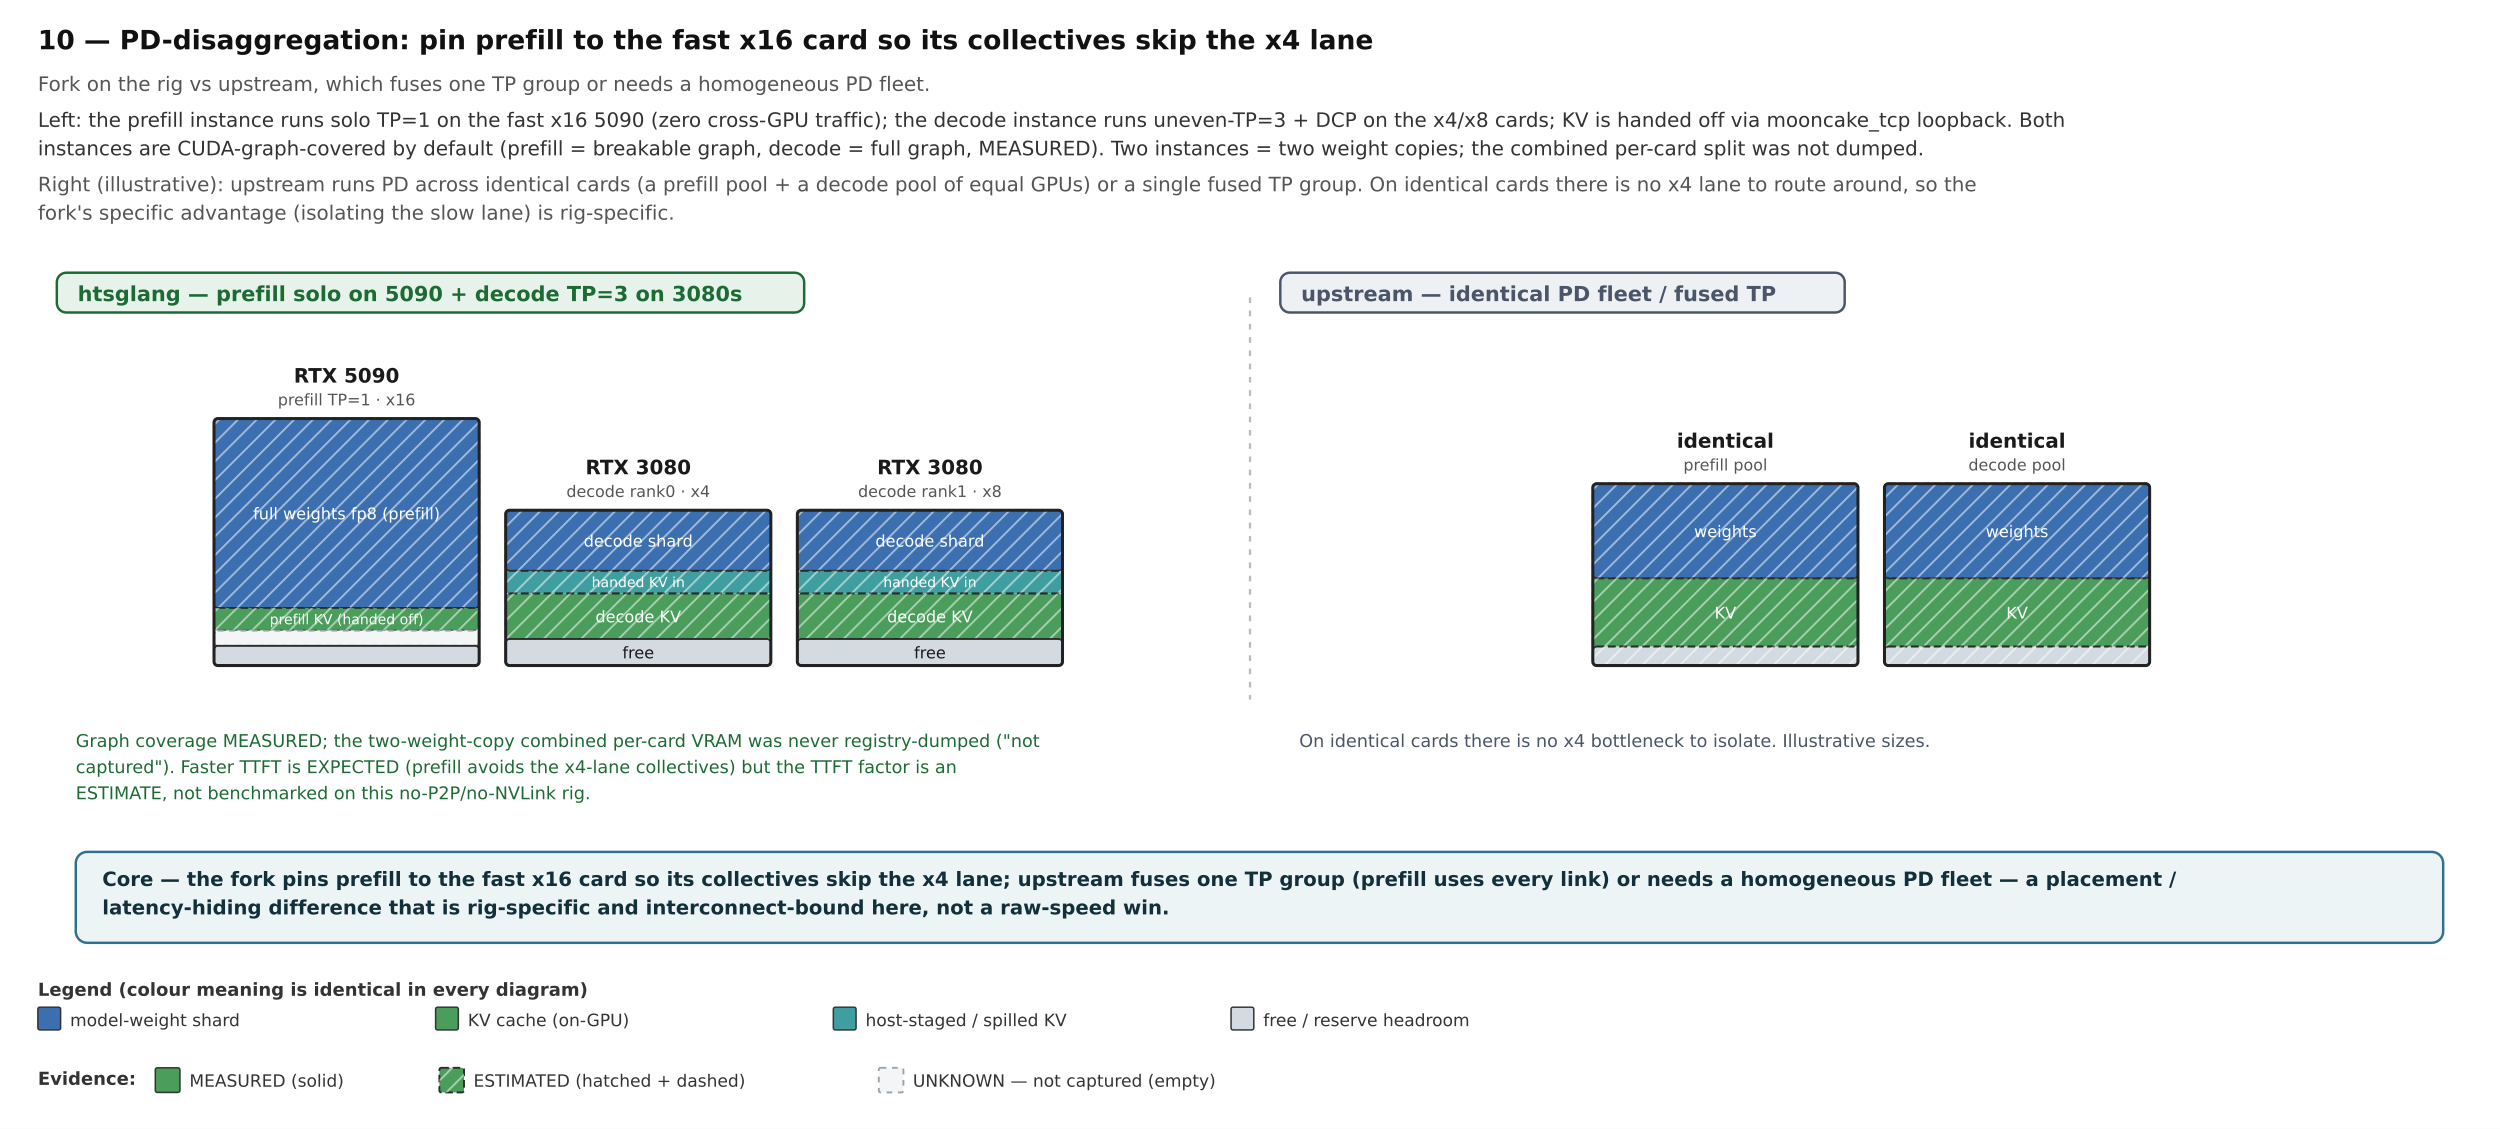
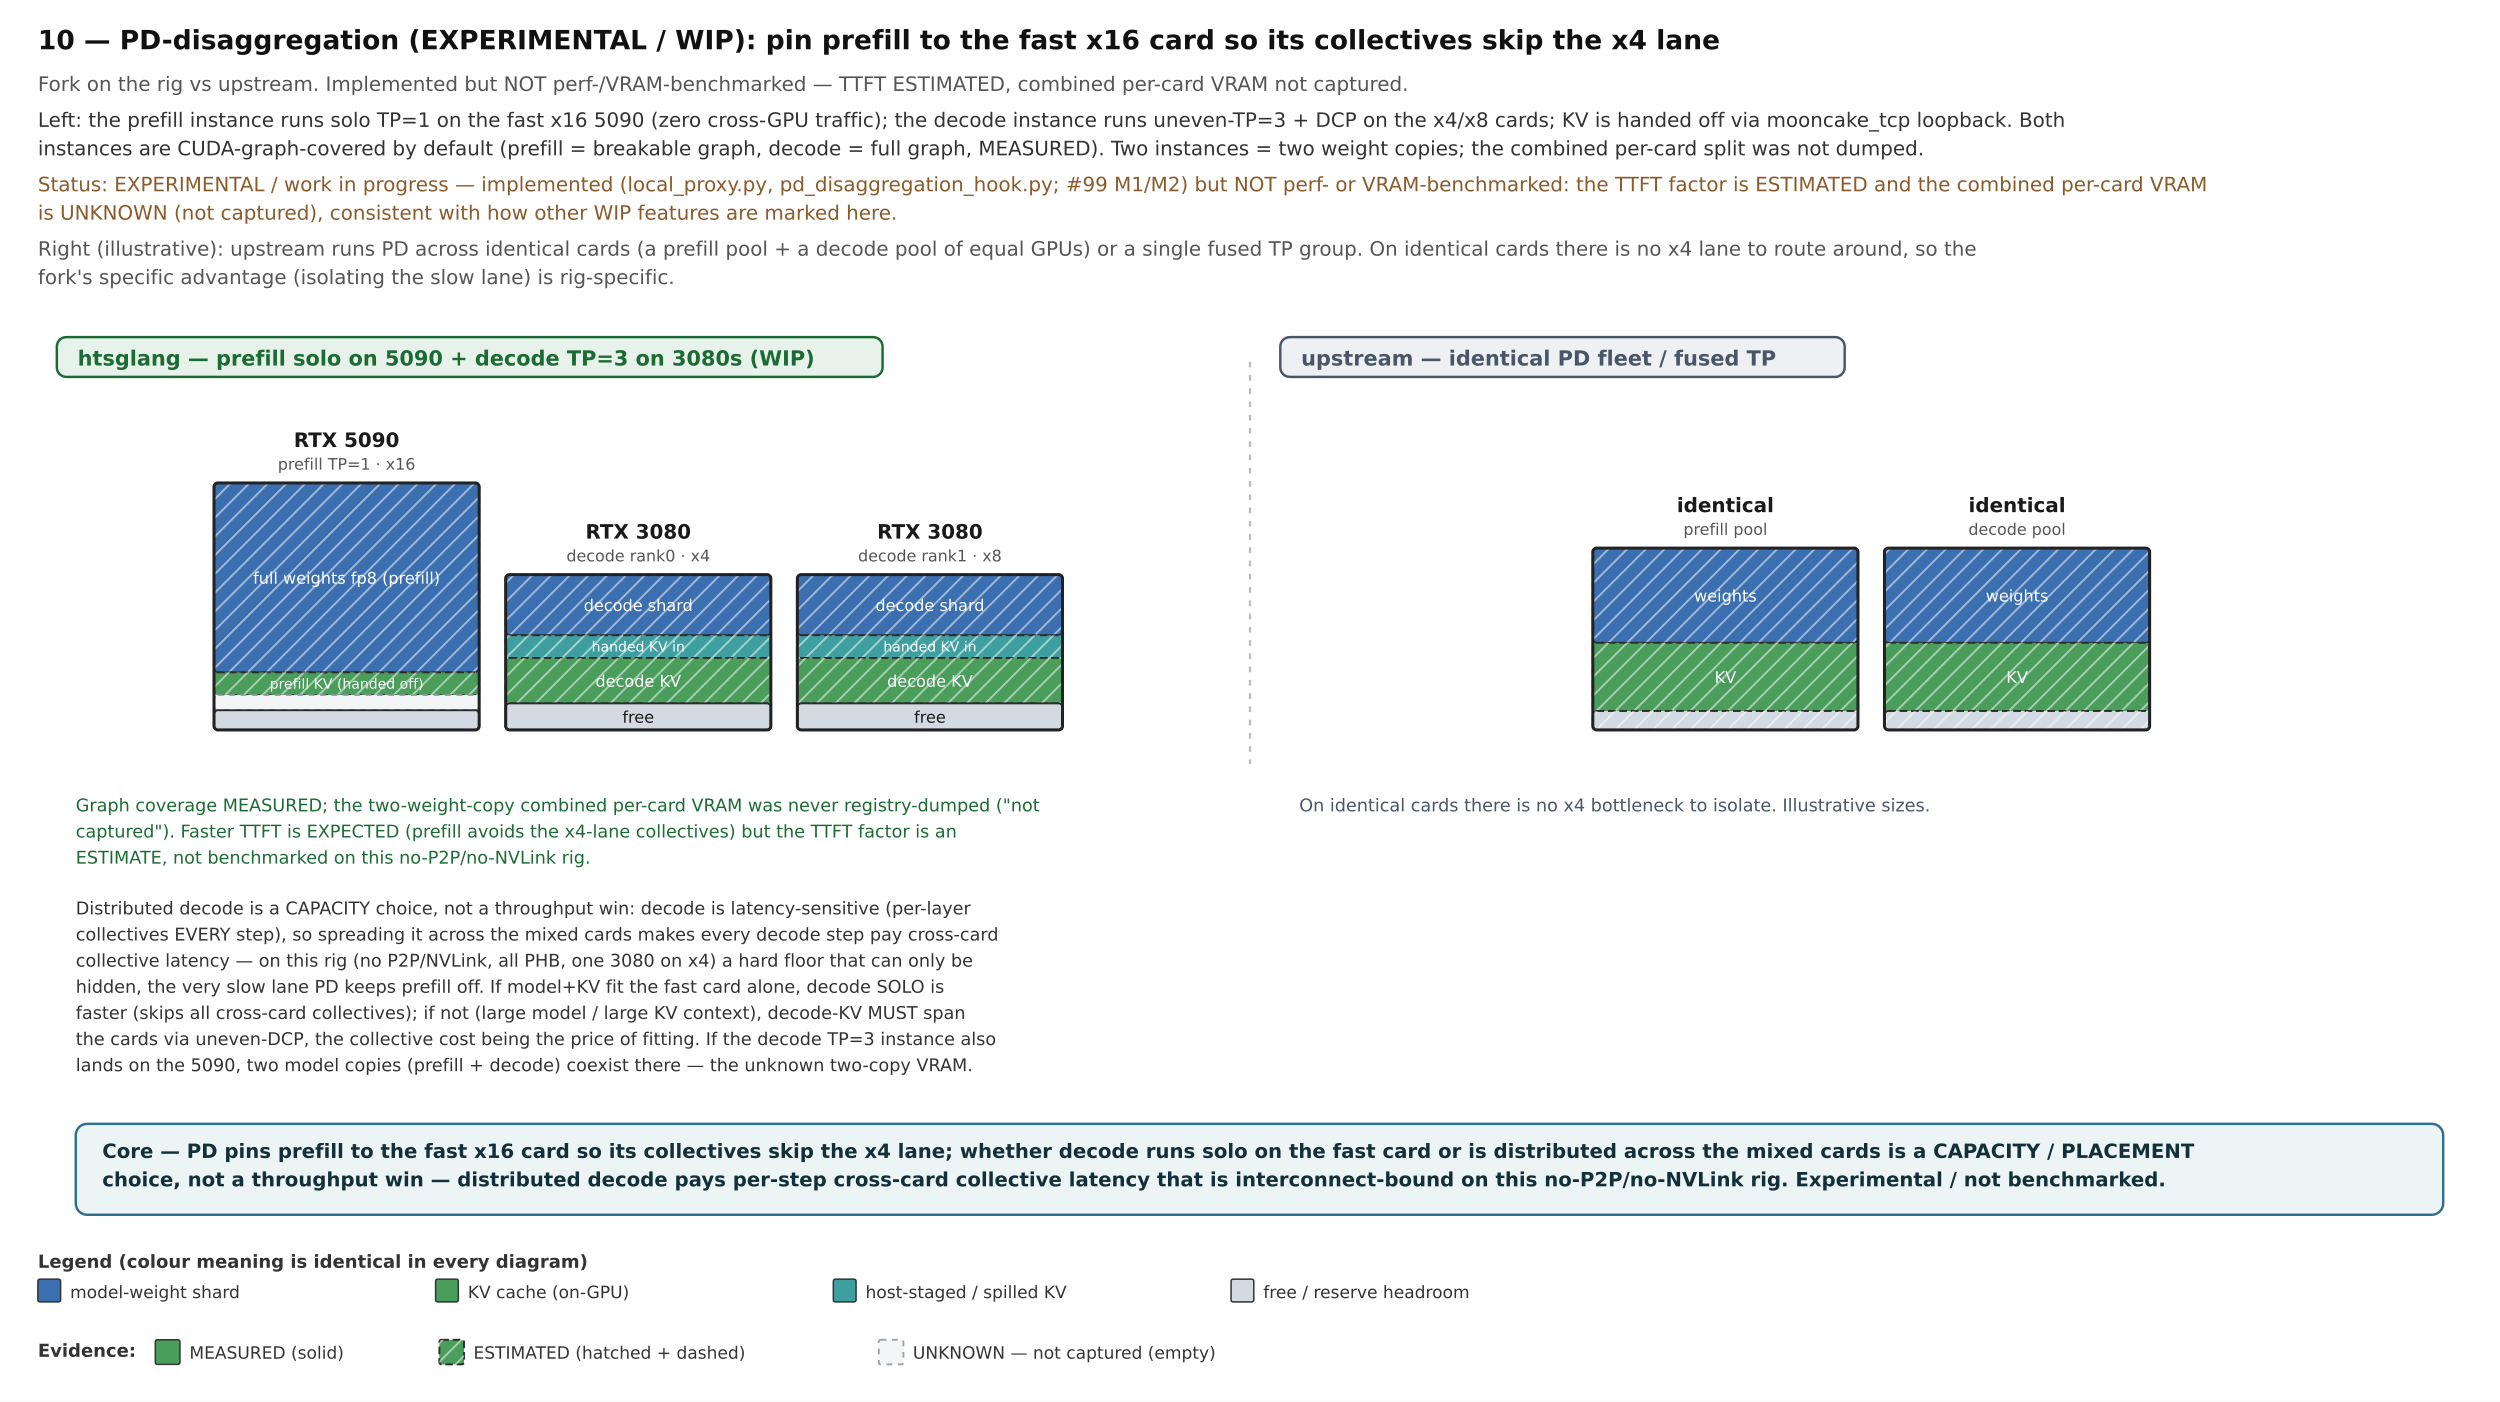
- <svg xmlns="http://www.w3.org/2000/svg" viewBox="0 0 1320 596" width="1320" height="596" font-family="sans-serif">
+ <svg xmlns="http://www.w3.org/2000/svg" viewBox="0 0 1320 740" width="1320" height="740" font-family="sans-serif">
  <defs>
    <pattern id="hatch" patternUnits="userSpaceOnUse" width="7" height="7" patternTransform="rotate(45)">
      <line x1="0" y1="0" x2="0" y2="7" stroke="#ffffff" stroke-width="2" stroke-opacity="0.5" />
    </pattern>
    <marker id="arr" markerWidth="9" markerHeight="9" refX="6.5" refY="3" orient="auto" markerUnits="userSpaceOnUse">
      <path d="M0,0 L7,3 L0,6 Z" fill="#333" />
    </marker>
    <marker id="arrP" markerWidth="9" markerHeight="9" refX="6.5" refY="3" orient="auto" markerUnits="userSpaceOnUse">
      <path d="M0,0 L7,3 L0,6 Z" fill="#8a5a2b" />
    </marker>
    <marker id="arrG" markerWidth="9" markerHeight="9" refX="6.5" refY="3" orient="auto" markerUnits="userSpaceOnUse">
      <path d="M0,0 L7,3 L0,6 Z" fill="#227a3a" />
    </marker>
    <marker id="arrR" markerWidth="9" markerHeight="9" refX="6.5" refY="3" orient="auto" markerUnits="userSpaceOnUse">
      <path d="M0,0 L7,3 L0,6 Z" fill="#c0504d" />
    </marker>
    <marker id="arrB" markerWidth="9" markerHeight="9" refX="6.5" refY="3" orient="auto" markerUnits="userSpaceOnUse">
      <path d="M0,0 L7,3 L0,6 Z" fill="#3b6fb0" />
    </marker>
    <marker id="arrV" markerWidth="9" markerHeight="9" refX="6.5" refY="3" orient="auto" markerUnits="userSpaceOnUse">
      <path d="M0,0 L7,3 L0,6 Z" fill="#7d5ba6" />
    </marker>
  </defs>
-   <rect x="0.0" y="0.0" width="1320.0" height="596.0" rx="0" fill="#ffffff" stroke="none" stroke-width="0" />
-   <text x="20.0" y="26.0" font-family="DejaVu Sans, Verdana, Arial, sans-serif" font-size="14" font-weight="bold" text-anchor="start" fill="#111">10 — PD-disaggregation: pin prefill to the fast x16 card so its collectives skip the x4 lane</text>
-   <text x="20.0" y="48.0" font-family="DejaVu Sans, Verdana, Arial, sans-serif" font-size="10.5" font-weight="normal" text-anchor="start" fill="#555">Fork on the rig vs upstream, which fuses one TP group or needs a homogeneous PD fleet.</text>
+   <rect x="0.0" y="0.0" width="1320.0" height="740.0" rx="0" fill="#ffffff" stroke="none" stroke-width="0" />
+   <text x="20.0" y="26.0" font-family="DejaVu Sans, Verdana, Arial, sans-serif" font-size="14" font-weight="bold" text-anchor="start" fill="#111">10 — PD-disaggregation (EXPERIMENTAL / WIP): pin prefill to the fast x16 card so its collectives skip the x4 lane</text>
+   <text x="20.0" y="48.0" font-family="DejaVu Sans, Verdana, Arial, sans-serif" font-size="10.5" font-weight="normal" text-anchor="start" fill="#555">Fork on the rig vs upstream. Implemented but NOT perf-/VRAM-benchmarked — TTFT ESTIMATED, combined per-card VRAM not captured.</text>
  <text x="20.0" y="67.0" font-family="DejaVu Sans, Verdana, Arial, sans-serif" font-size="10.5" font-weight="normal" text-anchor="start" fill="#333">Left: the prefill instance runs solo TP=1 on the fast x16 5090 (zero cross-GPU traffic); the decode instance runs uneven-TP=3 + DCP on the x4/x8 cards; KV is handed off via mooncake_tcp loopback. Both</text>
  <text x="20.0" y="82.0" font-family="DejaVu Sans, Verdana, Arial, sans-serif" font-size="10.5" font-weight="normal" text-anchor="start" fill="#333">instances are CUDA-graph-covered by default (prefill = breakable graph, decode = full graph, MEASURED). Two instances = two weight copies; the combined per-card split was not dumped.</text>
-   <text x="20.0" y="101.0" font-family="DejaVu Sans, Verdana, Arial, sans-serif" font-size="10.5" font-weight="normal" text-anchor="start" fill="#555">Right (illustrative): upstream runs PD across identical cards (a prefill pool + a decode pool of equal GPUs) or a single fused TP group. On identical cards there is no x4 lane to route around, so the</text>
-   <text x="20.0" y="116.0" font-family="DejaVu Sans, Verdana, Arial, sans-serif" font-size="10.5" font-weight="normal" text-anchor="start" fill="#555">fork's specific advantage (isolating the slow lane) is rig-specific.</text>
-   <rect x="30.0" y="144.0" width="394.6" height="21.0" rx="5" fill="#e7f2ea" stroke="#1d6b34" stroke-width="1.3" />
-   <text x="41.0" y="159.0" font-family="DejaVu Sans, Verdana, Arial, sans-serif" font-size="11" font-weight="bold" text-anchor="start" fill="#1d6b34">htsglang — prefill solo on 5090 + decode TP=3 on 3080s</text>
-   <rect x="676.0" y="144.0" width="298.0" height="21.0" rx="5" fill="#eef1f4" stroke="#4a5568" stroke-width="1.3" />
-   <text x="687.0" y="159.0" font-family="DejaVu Sans, Verdana, Arial, sans-serif" font-size="11" font-weight="bold" text-anchor="start" fill="#4a5568">upstream — identical PD fleet / fused TP</text>
-   <text x="183.0" y="202.0" font-family="DejaVu Sans, Verdana, Arial, sans-serif" font-size="10.5" font-weight="bold" text-anchor="middle" fill="#1a1a1a">RTX 5090</text>
-   <text x="183.0" y="214.0" font-family="DejaVu Sans, Verdana, Arial, sans-serif" font-size="8.4" font-weight="normal" text-anchor="middle" fill="#555">prefill TP=1 · x16</text>
-   <rect x="113.0" y="221.0" width="140.0" height="100.0" rx="2" fill="#3b6fb0" stroke="#2b2b2b" stroke-width="1.0" stroke-dasharray="4 2" />
-   <rect x="113.0" y="221.0" width="140.0" height="100.0" fill="url(#hatch)" stroke="none" />
-   <text x="183.0" y="274.2" font-family="DejaVu Sans, Verdana, Arial, sans-serif" font-size="8.5" font-weight="normal" text-anchor="middle" fill="#ffffff">full weights fp8 (prefill)</text>
-   <rect x="113.0" y="321.0" width="140.0" height="12.0" rx="2" fill="#4a9d5b" stroke="#2b2b2b" stroke-width="1.0" stroke-dasharray="4 2" />
-   <rect x="113.0" y="321.0" width="140.0" height="12.0" fill="url(#hatch)" stroke="none" />
-   <text x="183.0" y="329.6" font-family="DejaVu Sans, Verdana, Arial, sans-serif" font-size="7.4" font-weight="normal" text-anchor="middle" fill="#ffffff">prefill KV (handed off)</text>
-   <rect x="113.0" y="333.0" width="140.0" height="8.0" rx="2" fill="#f4f5f6" stroke="#9aa3ac" stroke-width="1.0" stroke-dasharray="3 3" />
-   <rect x="113.0" y="341.0" width="140.0" height="10.4" rx="2" fill="#d3dae1" stroke="#2b2b2b" stroke-width="1.0" />
-   <rect x="113.0" y="221.0" width="140.0" height="130.4" rx="2" fill="none" stroke="#222" stroke-width="1.6" />
-   <text x="337.0" y="250.4" font-family="DejaVu Sans, Verdana, Arial, sans-serif" font-size="10.5" font-weight="bold" text-anchor="middle" fill="#1a1a1a">RTX 3080</text>
-   <text x="337.0" y="262.4" font-family="DejaVu Sans, Verdana, Arial, sans-serif" font-size="8.4" font-weight="normal" text-anchor="middle" fill="#555">decode rank0 · x4</text>
-   <rect x="267.0" y="269.4" width="140.0" height="32.0" rx="2" fill="#3b6fb0" stroke="#2b2b2b" stroke-width="1.0" stroke-dasharray="4 2" />
-   <rect x="267.0" y="269.4" width="140.0" height="32.0" fill="url(#hatch)" stroke="none" />
-   <text x="337.0" y="288.6" font-family="DejaVu Sans, Verdana, Arial, sans-serif" font-size="8.5" font-weight="normal" text-anchor="middle" fill="#ffffff">decode shard</text>
-   <rect x="267.0" y="301.4" width="140.0" height="12.0" rx="2" fill="#3f9fa0" stroke="#2b2b2b" stroke-width="1.0" stroke-dasharray="4 2" />
-   <rect x="267.0" y="301.4" width="140.0" height="12.0" fill="url(#hatch)" stroke="none" />
-   <text x="337.0" y="310.0" font-family="DejaVu Sans, Verdana, Arial, sans-serif" font-size="7.4" font-weight="normal" text-anchor="middle" fill="#ffffff">handed KV in</text>
-   <rect x="267.0" y="313.4" width="140.0" height="24.0" rx="2" fill="#4a9d5b" stroke="#2b2b2b" stroke-width="1.0" stroke-dasharray="4 2" />
-   <rect x="267.0" y="313.4" width="140.0" height="24.0" fill="url(#hatch)" stroke="none" />
-   <text x="337.0" y="328.6" font-family="DejaVu Sans, Verdana, Arial, sans-serif" font-size="8.5" font-weight="normal" text-anchor="middle" fill="#ffffff">decode KV</text>
-   <rect x="267.0" y="337.4" width="140.0" height="14.0" rx="2" fill="#d3dae1" stroke="#2b2b2b" stroke-width="1.0" />
-   <text x="337.0" y="347.6" font-family="DejaVu Sans, Verdana, Arial, sans-serif" font-size="8.5" font-weight="normal" text-anchor="middle" fill="#1a1a1a">free</text>
-   <rect x="267.0" y="269.4" width="140.0" height="82.0" rx="2" fill="none" stroke="#222" stroke-width="1.6" />
-   <text x="491.0" y="250.4" font-family="DejaVu Sans, Verdana, Arial, sans-serif" font-size="10.5" font-weight="bold" text-anchor="middle" fill="#1a1a1a">RTX 3080</text>
-   <text x="491.0" y="262.4" font-family="DejaVu Sans, Verdana, Arial, sans-serif" font-size="8.4" font-weight="normal" text-anchor="middle" fill="#555">decode rank1 · x8</text>
-   <rect x="421.0" y="269.4" width="140.0" height="32.0" rx="2" fill="#3b6fb0" stroke="#2b2b2b" stroke-width="1.0" stroke-dasharray="4 2" />
-   <rect x="421.0" y="269.4" width="140.0" height="32.0" fill="url(#hatch)" stroke="none" />
-   <text x="491.0" y="288.6" font-family="DejaVu Sans, Verdana, Arial, sans-serif" font-size="8.5" font-weight="normal" text-anchor="middle" fill="#ffffff">decode shard</text>
-   <rect x="421.0" y="301.4" width="140.0" height="12.0" rx="2" fill="#3f9fa0" stroke="#2b2b2b" stroke-width="1.0" stroke-dasharray="4 2" />
-   <rect x="421.0" y="301.4" width="140.0" height="12.0" fill="url(#hatch)" stroke="none" />
-   <text x="491.0" y="310.0" font-family="DejaVu Sans, Verdana, Arial, sans-serif" font-size="7.4" font-weight="normal" text-anchor="middle" fill="#ffffff">handed KV in</text>
-   <rect x="421.0" y="313.4" width="140.0" height="24.0" rx="2" fill="#4a9d5b" stroke="#2b2b2b" stroke-width="1.0" stroke-dasharray="4 2" />
-   <rect x="421.0" y="313.4" width="140.0" height="24.0" fill="url(#hatch)" stroke="none" />
-   <text x="491.0" y="328.6" font-family="DejaVu Sans, Verdana, Arial, sans-serif" font-size="8.5" font-weight="normal" text-anchor="middle" fill="#ffffff">decode KV</text>
-   <rect x="421.0" y="337.4" width="140.0" height="14.0" rx="2" fill="#d3dae1" stroke="#2b2b2b" stroke-width="1.0" />
-   <text x="491.0" y="347.6" font-family="DejaVu Sans, Verdana, Arial, sans-serif" font-size="8.5" font-weight="normal" text-anchor="middle" fill="#1a1a1a">free</text>
-   <rect x="421.0" y="269.4" width="140.0" height="82.0" rx="2" fill="none" stroke="#222" stroke-width="1.6" />
-   <text x="911.0" y="236.4" font-family="DejaVu Sans, Verdana, Arial, sans-serif" font-size="10.5" font-weight="bold" text-anchor="middle" fill="#1a1a1a">identical</text>
-   <text x="911.0" y="248.4" font-family="DejaVu Sans, Verdana, Arial, sans-serif" font-size="8.4" font-weight="normal" text-anchor="middle" fill="#555">prefill pool</text>
-   <rect x="841.0" y="255.4" width="140.0" height="50.0" rx="2" fill="#3b6fb0" stroke="#2b2b2b" stroke-width="1.0" stroke-dasharray="4 2" />
-   <rect x="841.0" y="255.4" width="140.0" height="50.0" fill="url(#hatch)" stroke="none" />
-   <text x="911.0" y="283.6" font-family="DejaVu Sans, Verdana, Arial, sans-serif" font-size="8.5" font-weight="normal" text-anchor="middle" fill="#ffffff">weights</text>
-   <rect x="841.0" y="305.4" width="140.0" height="36.0" rx="2" fill="#4a9d5b" stroke="#2b2b2b" stroke-width="1.0" stroke-dasharray="4 2" />
-   <rect x="841.0" y="305.4" width="140.0" height="36.0" fill="url(#hatch)" stroke="none" />
-   <text x="911.0" y="326.6" font-family="DejaVu Sans, Verdana, Arial, sans-serif" font-size="8.5" font-weight="normal" text-anchor="middle" fill="#ffffff">KV</text>
-   <rect x="841.0" y="341.4" width="140.0" height="10.0" rx="2" fill="#d3dae1" stroke="#2b2b2b" stroke-width="1.0" stroke-dasharray="4 2" />
-   <rect x="841.0" y="341.4" width="140.0" height="10.0" fill="url(#hatch)" stroke="none" />
-   <rect x="841.0" y="255.4" width="140.0" height="96.0" rx="2" fill="none" stroke="#222" stroke-width="1.6" />
-   <text x="1065.0" y="236.4" font-family="DejaVu Sans, Verdana, Arial, sans-serif" font-size="10.5" font-weight="bold" text-anchor="middle" fill="#1a1a1a">identical</text>
-   <text x="1065.0" y="248.4" font-family="DejaVu Sans, Verdana, Arial, sans-serif" font-size="8.4" font-weight="normal" text-anchor="middle" fill="#555">decode pool</text>
-   <rect x="995.0" y="255.4" width="140.0" height="50.0" rx="2" fill="#3b6fb0" stroke="#2b2b2b" stroke-width="1.0" stroke-dasharray="4 2" />
-   <rect x="995.0" y="255.4" width="140.0" height="50.0" fill="url(#hatch)" stroke="none" />
-   <text x="1065.0" y="283.6" font-family="DejaVu Sans, Verdana, Arial, sans-serif" font-size="8.5" font-weight="normal" text-anchor="middle" fill="#ffffff">weights</text>
-   <rect x="995.0" y="305.4" width="140.0" height="36.0" rx="2" fill="#4a9d5b" stroke="#2b2b2b" stroke-width="1.0" stroke-dasharray="4 2" />
-   <rect x="995.0" y="305.4" width="140.0" height="36.0" fill="url(#hatch)" stroke="none" />
-   <text x="1065.0" y="326.6" font-family="DejaVu Sans, Verdana, Arial, sans-serif" font-size="8.5" font-weight="normal" text-anchor="middle" fill="#ffffff">KV</text>
-   <rect x="995.0" y="341.4" width="140.0" height="10.0" rx="2" fill="#d3dae1" stroke="#2b2b2b" stroke-width="1.0" stroke-dasharray="4 2" />
-   <rect x="995.0" y="341.4" width="140.0" height="10.0" fill="url(#hatch)" stroke="none" />
-   <rect x="995.0" y="255.4" width="140.0" height="96.0" rx="2" fill="none" stroke="#222" stroke-width="1.6" />
-   <line x1="660.0" y1="157.0" x2="660.0" y2="369.4" stroke="#bbb" stroke-width="1.2" stroke-dasharray="3 4" />
-   <text x="40.0" y="394.4" font-family="DejaVu Sans, Verdana, Arial, sans-serif" font-size="9.3" font-weight="normal" text-anchor="start" fill="#1d6b34">Graph coverage MEASURED; the two-weight-copy combined per-card VRAM was never registry-dumped ("not</text>
-   <text x="40.0" y="408.2" font-family="DejaVu Sans, Verdana, Arial, sans-serif" font-size="9.3" font-weight="normal" text-anchor="start" fill="#1d6b34">captured"). Faster TTFT is EXPECTED (prefill avoids the x4-lane collectives) but the TTFT factor is an</text>
-   <text x="40.0" y="422.0" font-family="DejaVu Sans, Verdana, Arial, sans-serif" font-size="9.3" font-weight="normal" text-anchor="start" fill="#1d6b34">ESTIMATE, not benchmarked on this no-P2P/no-NVLink rig.</text>
-   <text x="686.0" y="394.4" font-family="DejaVu Sans, Verdana, Arial, sans-serif" font-size="9.3" font-weight="normal" text-anchor="start" fill="#4a5568">On identical cards there is no x4 bottleneck to isolate. Illustrative sizes.</text>
-   <rect x="40.0" y="449.8" width="1250.0" height="48.0" rx="6" fill="#edf4f6" stroke="#2f6f8f" stroke-width="1.3" />
-   <text x="54.0" y="467.8" font-family="DejaVu Sans, Verdana, Arial, sans-serif" font-size="10.4" font-weight="bold" text-anchor="start" fill="#12303a">Core — the fork pins prefill to the fast x16 card so its collectives skip the x4 lane; upstream fuses one TP group (prefill uses every link) or needs a homogeneous PD fleet — a placement /</text>
-   <text x="54.0" y="482.8" font-family="DejaVu Sans, Verdana, Arial, sans-serif" font-size="10.4" font-weight="bold" text-anchor="start" fill="#12303a">latency-hiding difference that is rig-specific and interconnect-bound here, not a raw-speed win.</text>
-   <text x="20.0" y="525.8" font-family="DejaVu Sans, Verdana, Arial, sans-serif" font-size="9.5" font-weight="bold" text-anchor="start" fill="#333">Legend (colour meaning is identical in every diagram)</text>
-   <rect x="20.0" y="531.8" width="12.0" height="12.0" rx="1" fill="#3b6fb0" stroke="#333" stroke-width="0.8" />
-   <text x="37.0" y="541.8" font-family="DejaVu Sans, Verdana, Arial, sans-serif" font-size="9" font-weight="normal" text-anchor="start" fill="#333">model-weight shard</text>
-   <rect x="230.0" y="531.8" width="12.0" height="12.0" rx="1" fill="#4a9d5b" stroke="#333" stroke-width="0.8" />
-   <text x="247.0" y="541.8" font-family="DejaVu Sans, Verdana, Arial, sans-serif" font-size="9" font-weight="normal" text-anchor="start" fill="#333">KV cache (on-GPU)</text>
-   <rect x="440.0" y="531.8" width="12.0" height="12.0" rx="1" fill="#3f9fa0" stroke="#333" stroke-width="0.8" />
-   <text x="457.0" y="541.8" font-family="DejaVu Sans, Verdana, Arial, sans-serif" font-size="9" font-weight="normal" text-anchor="start" fill="#333">host-staged / spilled KV</text>
-   <rect x="650.0" y="531.8" width="12.0" height="12.0" rx="1" fill="#d3dae1" stroke="#333" stroke-width="0.8" />
-   <text x="667.0" y="541.8" font-family="DejaVu Sans, Verdana, Arial, sans-serif" font-size="9" font-weight="normal" text-anchor="start" fill="#333">free / reserve headroom</text>
-   <text x="20.0" y="572.8" font-family="DejaVu Sans, Verdana, Arial, sans-serif" font-size="9.5" font-weight="bold" text-anchor="start" fill="#333">Evidence:</text>
-   <rect x="82.0" y="563.8" width="13.0" height="13.0" rx="1" fill="#4a9d5b" stroke="#333" stroke-width="0.8" />
-   <text x="100.0" y="573.8" font-family="DejaVu Sans, Verdana, Arial, sans-serif" font-size="9" font-weight="normal" text-anchor="start" fill="#333">MEASURED (solid)</text>
-   <rect x="232.0" y="563.8" width="13.0" height="13.0" rx="1" fill="#4a9d5b" stroke="#2b2b2b" stroke-width="1.0" stroke-dasharray="4 2" />
-   <rect x="232" y="563.8" width="13" height="13" fill="url(#hatch)" stroke="none" />
-   <text x="250.0" y="573.8" font-family="DejaVu Sans, Verdana, Arial, sans-serif" font-size="9" font-weight="normal" text-anchor="start" fill="#333">ESTIMATED (hatched + dashed)</text>
-   <rect x="464.0" y="563.8" width="13.0" height="13.0" rx="1" fill="#f4f5f6" stroke="#9aa3ac" stroke-width="1.0" stroke-dasharray="3 3" />
-   <text x="482.0" y="573.8" font-family="DejaVu Sans, Verdana, Arial, sans-serif" font-size="9" font-weight="normal" text-anchor="start" fill="#333">UNKNOWN — not captured (empty)</text>
+   <text x="20.0" y="101.0" font-family="DejaVu Sans, Verdana, Arial, sans-serif" font-size="10.5" font-weight="normal" text-anchor="start" fill="#8a5a2b">Status: EXPERIMENTAL / work in progress — implemented (local_proxy.py, pd_disaggregation_hook.py; #99 M1/M2) but NOT perf- or VRAM-benchmarked: the TTFT factor is ESTIMATED and the combined per-card VRAM</text>
+   <text x="20.0" y="116.0" font-family="DejaVu Sans, Verdana, Arial, sans-serif" font-size="10.5" font-weight="normal" text-anchor="start" fill="#8a5a2b">is UNKNOWN (not captured), consistent with how other WIP features are marked here.</text>
+   <text x="20.0" y="135.0" font-family="DejaVu Sans, Verdana, Arial, sans-serif" font-size="10.5" font-weight="normal" text-anchor="start" fill="#555">Right (illustrative): upstream runs PD across identical cards (a prefill pool + a decode pool of equal GPUs) or a single fused TP group. On identical cards there is no x4 lane to route around, so the</text>
+   <text x="20.0" y="150.0" font-family="DejaVu Sans, Verdana, Arial, sans-serif" font-size="10.5" font-weight="normal" text-anchor="start" fill="#555">fork's specific advantage (isolating the slow lane) is rig-specific.</text>
+   <rect x="30.0" y="178.0" width="436.0" height="21.0" rx="5" fill="#e7f2ea" stroke="#1d6b34" stroke-width="1.3" />
+   <text x="41.0" y="193.0" font-family="DejaVu Sans, Verdana, Arial, sans-serif" font-size="11" font-weight="bold" text-anchor="start" fill="#1d6b34">htsglang — prefill solo on 5090 + decode TP=3 on 3080s (WIP)</text>
+   <rect x="676.0" y="178.0" width="298.0" height="21.0" rx="5" fill="#eef1f4" stroke="#4a5568" stroke-width="1.3" />
+   <text x="687.0" y="193.0" font-family="DejaVu Sans, Verdana, Arial, sans-serif" font-size="11" font-weight="bold" text-anchor="start" fill="#4a5568">upstream — identical PD fleet / fused TP</text>
+   <text x="183.0" y="236.0" font-family="DejaVu Sans, Verdana, Arial, sans-serif" font-size="10.5" font-weight="bold" text-anchor="middle" fill="#1a1a1a">RTX 5090</text>
+   <text x="183.0" y="248.0" font-family="DejaVu Sans, Verdana, Arial, sans-serif" font-size="8.4" font-weight="normal" text-anchor="middle" fill="#555">prefill TP=1 · x16</text>
+   <rect x="113.0" y="255.0" width="140.0" height="100.0" rx="2" fill="#3b6fb0" stroke="#2b2b2b" stroke-width="1.0" stroke-dasharray="4 2" />
+   <rect x="113.0" y="255.0" width="140.0" height="100.0" fill="url(#hatch)" stroke="none" />
+   <text x="183.0" y="308.2" font-family="DejaVu Sans, Verdana, Arial, sans-serif" font-size="8.5" font-weight="normal" text-anchor="middle" fill="#ffffff">full weights fp8 (prefill)</text>
+   <rect x="113.0" y="355.0" width="140.0" height="12.0" rx="2" fill="#4a9d5b" stroke="#2b2b2b" stroke-width="1.0" stroke-dasharray="4 2" />
+   <rect x="113.0" y="355.0" width="140.0" height="12.0" fill="url(#hatch)" stroke="none" />
+   <text x="183.0" y="363.6" font-family="DejaVu Sans, Verdana, Arial, sans-serif" font-size="7.4" font-weight="normal" text-anchor="middle" fill="#ffffff">prefill KV (handed off)</text>
+   <rect x="113.0" y="367.0" width="140.0" height="8.0" rx="2" fill="#f4f5f6" stroke="#9aa3ac" stroke-width="1.0" stroke-dasharray="3 3" />
+   <rect x="113.0" y="375.0" width="140.0" height="10.4" rx="2" fill="#d3dae1" stroke="#2b2b2b" stroke-width="1.0" />
+   <rect x="113.0" y="255.0" width="140.0" height="130.4" rx="2" fill="none" stroke="#222" stroke-width="1.6" />
+   <text x="337.0" y="284.4" font-family="DejaVu Sans, Verdana, Arial, sans-serif" font-size="10.5" font-weight="bold" text-anchor="middle" fill="#1a1a1a">RTX 3080</text>
+   <text x="337.0" y="296.4" font-family="DejaVu Sans, Verdana, Arial, sans-serif" font-size="8.4" font-weight="normal" text-anchor="middle" fill="#555">decode rank0 · x4</text>
+   <rect x="267.0" y="303.4" width="140.0" height="32.0" rx="2" fill="#3b6fb0" stroke="#2b2b2b" stroke-width="1.0" stroke-dasharray="4 2" />
+   <rect x="267.0" y="303.4" width="140.0" height="32.0" fill="url(#hatch)" stroke="none" />
+   <text x="337.0" y="322.6" font-family="DejaVu Sans, Verdana, Arial, sans-serif" font-size="8.5" font-weight="normal" text-anchor="middle" fill="#ffffff">decode shard</text>
+   <rect x="267.0" y="335.4" width="140.0" height="12.0" rx="2" fill="#3f9fa0" stroke="#2b2b2b" stroke-width="1.0" stroke-dasharray="4 2" />
+   <rect x="267.0" y="335.4" width="140.0" height="12.0" fill="url(#hatch)" stroke="none" />
+   <text x="337.0" y="344.0" font-family="DejaVu Sans, Verdana, Arial, sans-serif" font-size="7.4" font-weight="normal" text-anchor="middle" fill="#ffffff">handed KV in</text>
+   <rect x="267.0" y="347.4" width="140.0" height="24.0" rx="2" fill="#4a9d5b" stroke="#2b2b2b" stroke-width="1.0" stroke-dasharray="4 2" />
+   <rect x="267.0" y="347.4" width="140.0" height="24.0" fill="url(#hatch)" stroke="none" />
+   <text x="337.0" y="362.6" font-family="DejaVu Sans, Verdana, Arial, sans-serif" font-size="8.5" font-weight="normal" text-anchor="middle" fill="#ffffff">decode KV</text>
+   <rect x="267.0" y="371.4" width="140.0" height="14.0" rx="2" fill="#d3dae1" stroke="#2b2b2b" stroke-width="1.0" />
+   <text x="337.0" y="381.6" font-family="DejaVu Sans, Verdana, Arial, sans-serif" font-size="8.5" font-weight="normal" text-anchor="middle" fill="#1a1a1a">free</text>
+   <rect x="267.0" y="303.4" width="140.0" height="82.0" rx="2" fill="none" stroke="#222" stroke-width="1.6" />
+   <text x="491.0" y="284.4" font-family="DejaVu Sans, Verdana, Arial, sans-serif" font-size="10.5" font-weight="bold" text-anchor="middle" fill="#1a1a1a">RTX 3080</text>
+   <text x="491.0" y="296.4" font-family="DejaVu Sans, Verdana, Arial, sans-serif" font-size="8.4" font-weight="normal" text-anchor="middle" fill="#555">decode rank1 · x8</text>
+   <rect x="421.0" y="303.4" width="140.0" height="32.0" rx="2" fill="#3b6fb0" stroke="#2b2b2b" stroke-width="1.0" stroke-dasharray="4 2" />
+   <rect x="421.0" y="303.4" width="140.0" height="32.0" fill="url(#hatch)" stroke="none" />
+   <text x="491.0" y="322.6" font-family="DejaVu Sans, Verdana, Arial, sans-serif" font-size="8.5" font-weight="normal" text-anchor="middle" fill="#ffffff">decode shard</text>
+   <rect x="421.0" y="335.4" width="140.0" height="12.0" rx="2" fill="#3f9fa0" stroke="#2b2b2b" stroke-width="1.0" stroke-dasharray="4 2" />
+   <rect x="421.0" y="335.4" width="140.0" height="12.0" fill="url(#hatch)" stroke="none" />
+   <text x="491.0" y="344.0" font-family="DejaVu Sans, Verdana, Arial, sans-serif" font-size="7.4" font-weight="normal" text-anchor="middle" fill="#ffffff">handed KV in</text>
+   <rect x="421.0" y="347.4" width="140.0" height="24.0" rx="2" fill="#4a9d5b" stroke="#2b2b2b" stroke-width="1.0" stroke-dasharray="4 2" />
+   <rect x="421.0" y="347.4" width="140.0" height="24.0" fill="url(#hatch)" stroke="none" />
+   <text x="491.0" y="362.6" font-family="DejaVu Sans, Verdana, Arial, sans-serif" font-size="8.5" font-weight="normal" text-anchor="middle" fill="#ffffff">decode KV</text>
+   <rect x="421.0" y="371.4" width="140.0" height="14.0" rx="2" fill="#d3dae1" stroke="#2b2b2b" stroke-width="1.0" />
+   <text x="491.0" y="381.6" font-family="DejaVu Sans, Verdana, Arial, sans-serif" font-size="8.5" font-weight="normal" text-anchor="middle" fill="#1a1a1a">free</text>
+   <rect x="421.0" y="303.4" width="140.0" height="82.0" rx="2" fill="none" stroke="#222" stroke-width="1.6" />
+   <text x="911.0" y="270.4" font-family="DejaVu Sans, Verdana, Arial, sans-serif" font-size="10.5" font-weight="bold" text-anchor="middle" fill="#1a1a1a">identical</text>
+   <text x="911.0" y="282.4" font-family="DejaVu Sans, Verdana, Arial, sans-serif" font-size="8.4" font-weight="normal" text-anchor="middle" fill="#555">prefill pool</text>
+   <rect x="841.0" y="289.4" width="140.0" height="50.0" rx="2" fill="#3b6fb0" stroke="#2b2b2b" stroke-width="1.0" stroke-dasharray="4 2" />
+   <rect x="841.0" y="289.4" width="140.0" height="50.0" fill="url(#hatch)" stroke="none" />
+   <text x="911.0" y="317.6" font-family="DejaVu Sans, Verdana, Arial, sans-serif" font-size="8.5" font-weight="normal" text-anchor="middle" fill="#ffffff">weights</text>
+   <rect x="841.0" y="339.4" width="140.0" height="36.0" rx="2" fill="#4a9d5b" stroke="#2b2b2b" stroke-width="1.0" stroke-dasharray="4 2" />
+   <rect x="841.0" y="339.4" width="140.0" height="36.0" fill="url(#hatch)" stroke="none" />
+   <text x="911.0" y="360.6" font-family="DejaVu Sans, Verdana, Arial, sans-serif" font-size="8.5" font-weight="normal" text-anchor="middle" fill="#ffffff">KV</text>
+   <rect x="841.0" y="375.4" width="140.0" height="10.0" rx="2" fill="#d3dae1" stroke="#2b2b2b" stroke-width="1.0" stroke-dasharray="4 2" />
+   <rect x="841.0" y="375.4" width="140.0" height="10.0" fill="url(#hatch)" stroke="none" />
+   <rect x="841.0" y="289.4" width="140.0" height="96.0" rx="2" fill="none" stroke="#222" stroke-width="1.6" />
+   <text x="1065.0" y="270.4" font-family="DejaVu Sans, Verdana, Arial, sans-serif" font-size="10.5" font-weight="bold" text-anchor="middle" fill="#1a1a1a">identical</text>
+   <text x="1065.0" y="282.4" font-family="DejaVu Sans, Verdana, Arial, sans-serif" font-size="8.4" font-weight="normal" text-anchor="middle" fill="#555">decode pool</text>
+   <rect x="995.0" y="289.4" width="140.0" height="50.0" rx="2" fill="#3b6fb0" stroke="#2b2b2b" stroke-width="1.0" stroke-dasharray="4 2" />
+   <rect x="995.0" y="289.4" width="140.0" height="50.0" fill="url(#hatch)" stroke="none" />
+   <text x="1065.0" y="317.6" font-family="DejaVu Sans, Verdana, Arial, sans-serif" font-size="8.5" font-weight="normal" text-anchor="middle" fill="#ffffff">weights</text>
+   <rect x="995.0" y="339.4" width="140.0" height="36.0" rx="2" fill="#4a9d5b" stroke="#2b2b2b" stroke-width="1.0" stroke-dasharray="4 2" />
+   <rect x="995.0" y="339.4" width="140.0" height="36.0" fill="url(#hatch)" stroke="none" />
+   <text x="1065.0" y="360.6" font-family="DejaVu Sans, Verdana, Arial, sans-serif" font-size="8.5" font-weight="normal" text-anchor="middle" fill="#ffffff">KV</text>
+   <rect x="995.0" y="375.4" width="140.0" height="10.0" rx="2" fill="#d3dae1" stroke="#2b2b2b" stroke-width="1.0" stroke-dasharray="4 2" />
+   <rect x="995.0" y="375.4" width="140.0" height="10.0" fill="url(#hatch)" stroke="none" />
+   <rect x="995.0" y="289.4" width="140.0" height="96.0" rx="2" fill="none" stroke="#222" stroke-width="1.6" />
+   <line x1="660.0" y1="191.0" x2="660.0" y2="403.4" stroke="#bbb" stroke-width="1.2" stroke-dasharray="3 4" />
+   <text x="40.0" y="428.4" font-family="DejaVu Sans, Verdana, Arial, sans-serif" font-size="9.3" font-weight="normal" text-anchor="start" fill="#1d6b34">Graph coverage MEASURED; the two-weight-copy combined per-card VRAM was never registry-dumped ("not</text>
+   <text x="40.0" y="442.2" font-family="DejaVu Sans, Verdana, Arial, sans-serif" font-size="9.3" font-weight="normal" text-anchor="start" fill="#1d6b34">captured"). Faster TTFT is EXPECTED (prefill avoids the x4-lane collectives) but the TTFT factor is an</text>
+   <text x="40.0" y="456.0" font-family="DejaVu Sans, Verdana, Arial, sans-serif" font-size="9.3" font-weight="normal" text-anchor="start" fill="#1d6b34">ESTIMATE, not benchmarked on this no-P2P/no-NVLink rig.</text>
+   <text x="40.0" y="482.8" font-family="DejaVu Sans, Verdana, Arial, sans-serif" font-size="9.3" font-weight="normal" text-anchor="start" fill="#333">Distributed decode is a CAPACITY choice, not a throughput win: decode is latency-sensitive (per-layer</text>
+   <text x="40.0" y="496.6" font-family="DejaVu Sans, Verdana, Arial, sans-serif" font-size="9.3" font-weight="normal" text-anchor="start" fill="#333">collectives EVERY step), so spreading it across the mixed cards makes every decode step pay cross-card</text>
+   <text x="40.0" y="510.4" font-family="DejaVu Sans, Verdana, Arial, sans-serif" font-size="9.3" font-weight="normal" text-anchor="start" fill="#333">collective latency — on this rig (no P2P/NVLink, all PHB, one 3080 on x4) a hard floor that can only be</text>
+   <text x="40.0" y="524.2" font-family="DejaVu Sans, Verdana, Arial, sans-serif" font-size="9.3" font-weight="normal" text-anchor="start" fill="#333">hidden, the very slow lane PD keeps prefill off. If model+KV fit the fast card alone, decode SOLO is</text>
+   <text x="40.0" y="538.0" font-family="DejaVu Sans, Verdana, Arial, sans-serif" font-size="9.3" font-weight="normal" text-anchor="start" fill="#333">faster (skips all cross-card collectives); if not (large model / large KV context), decode-KV MUST span</text>
+   <text x="40.0" y="551.8" font-family="DejaVu Sans, Verdana, Arial, sans-serif" font-size="9.3" font-weight="normal" text-anchor="start" fill="#333">the cards via uneven-DCP, the collective cost being the price of fitting. If the decode TP=3 instance also</text>
+   <text x="40.0" y="565.6" font-family="DejaVu Sans, Verdana, Arial, sans-serif" font-size="9.3" font-weight="normal" text-anchor="start" fill="#333">lands on the 5090, two model copies (prefill + decode) coexist there — the unknown two-copy VRAM.</text>
+   <text x="686.0" y="428.4" font-family="DejaVu Sans, Verdana, Arial, sans-serif" font-size="9.3" font-weight="normal" text-anchor="start" fill="#4a5568">On identical cards there is no x4 bottleneck to isolate. Illustrative sizes.</text>
+   <rect x="40.0" y="593.4" width="1250.0" height="48.0" rx="6" fill="#edf4f6" stroke="#2f6f8f" stroke-width="1.3" />
+   <text x="54.0" y="611.4" font-family="DejaVu Sans, Verdana, Arial, sans-serif" font-size="10.4" font-weight="bold" text-anchor="start" fill="#12303a">Core — PD pins prefill to the fast x16 card so its collectives skip the x4 lane; whether decode runs solo on the fast card or is distributed across the mixed cards is a CAPACITY / PLACEMENT</text>
+   <text x="54.0" y="626.4" font-family="DejaVu Sans, Verdana, Arial, sans-serif" font-size="10.4" font-weight="bold" text-anchor="start" fill="#12303a">choice, not a throughput win — distributed decode pays per-step cross-card collective latency that is interconnect-bound on this no-P2P/no-NVLink rig. Experimental / not benchmarked.</text>
+   <text x="20.0" y="669.4" font-family="DejaVu Sans, Verdana, Arial, sans-serif" font-size="9.5" font-weight="bold" text-anchor="start" fill="#333">Legend (colour meaning is identical in every diagram)</text>
+   <rect x="20.0" y="675.4" width="12.0" height="12.0" rx="1" fill="#3b6fb0" stroke="#333" stroke-width="0.8" />
+   <text x="37.0" y="685.4" font-family="DejaVu Sans, Verdana, Arial, sans-serif" font-size="9" font-weight="normal" text-anchor="start" fill="#333">model-weight shard</text>
+   <rect x="230.0" y="675.4" width="12.0" height="12.0" rx="1" fill="#4a9d5b" stroke="#333" stroke-width="0.8" />
+   <text x="247.0" y="685.4" font-family="DejaVu Sans, Verdana, Arial, sans-serif" font-size="9" font-weight="normal" text-anchor="start" fill="#333">KV cache (on-GPU)</text>
+   <rect x="440.0" y="675.4" width="12.0" height="12.0" rx="1" fill="#3f9fa0" stroke="#333" stroke-width="0.8" />
+   <text x="457.0" y="685.4" font-family="DejaVu Sans, Verdana, Arial, sans-serif" font-size="9" font-weight="normal" text-anchor="start" fill="#333">host-staged / spilled KV</text>
+   <rect x="650.0" y="675.4" width="12.0" height="12.0" rx="1" fill="#d3dae1" stroke="#333" stroke-width="0.8" />
+   <text x="667.0" y="685.4" font-family="DejaVu Sans, Verdana, Arial, sans-serif" font-size="9" font-weight="normal" text-anchor="start" fill="#333">free / reserve headroom</text>
+   <text x="20.0" y="716.4" font-family="DejaVu Sans, Verdana, Arial, sans-serif" font-size="9.5" font-weight="bold" text-anchor="start" fill="#333">Evidence:</text>
+   <rect x="82.0" y="707.4" width="13.0" height="13.0" rx="1" fill="#4a9d5b" stroke="#333" stroke-width="0.8" />
+   <text x="100.0" y="717.4" font-family="DejaVu Sans, Verdana, Arial, sans-serif" font-size="9" font-weight="normal" text-anchor="start" fill="#333">MEASURED (solid)</text>
+   <rect x="232.0" y="707.4" width="13.0" height="13.0" rx="1" fill="#4a9d5b" stroke="#2b2b2b" stroke-width="1.0" stroke-dasharray="4 2" />
+   <rect x="232" y="707.4" width="13" height="13" fill="url(#hatch)" stroke="none" />
+   <text x="250.0" y="717.4" font-family="DejaVu Sans, Verdana, Arial, sans-serif" font-size="9" font-weight="normal" text-anchor="start" fill="#333">ESTIMATED (hatched + dashed)</text>
+   <rect x="464.0" y="707.4" width="13.0" height="13.0" rx="1" fill="#f4f5f6" stroke="#9aa3ac" stroke-width="1.0" stroke-dasharray="3 3" />
+   <text x="482.0" y="717.4" font-family="DejaVu Sans, Verdana, Arial, sans-serif" font-size="9" font-weight="normal" text-anchor="start" fill="#333">UNKNOWN — not captured (empty)</text>
</svg>
